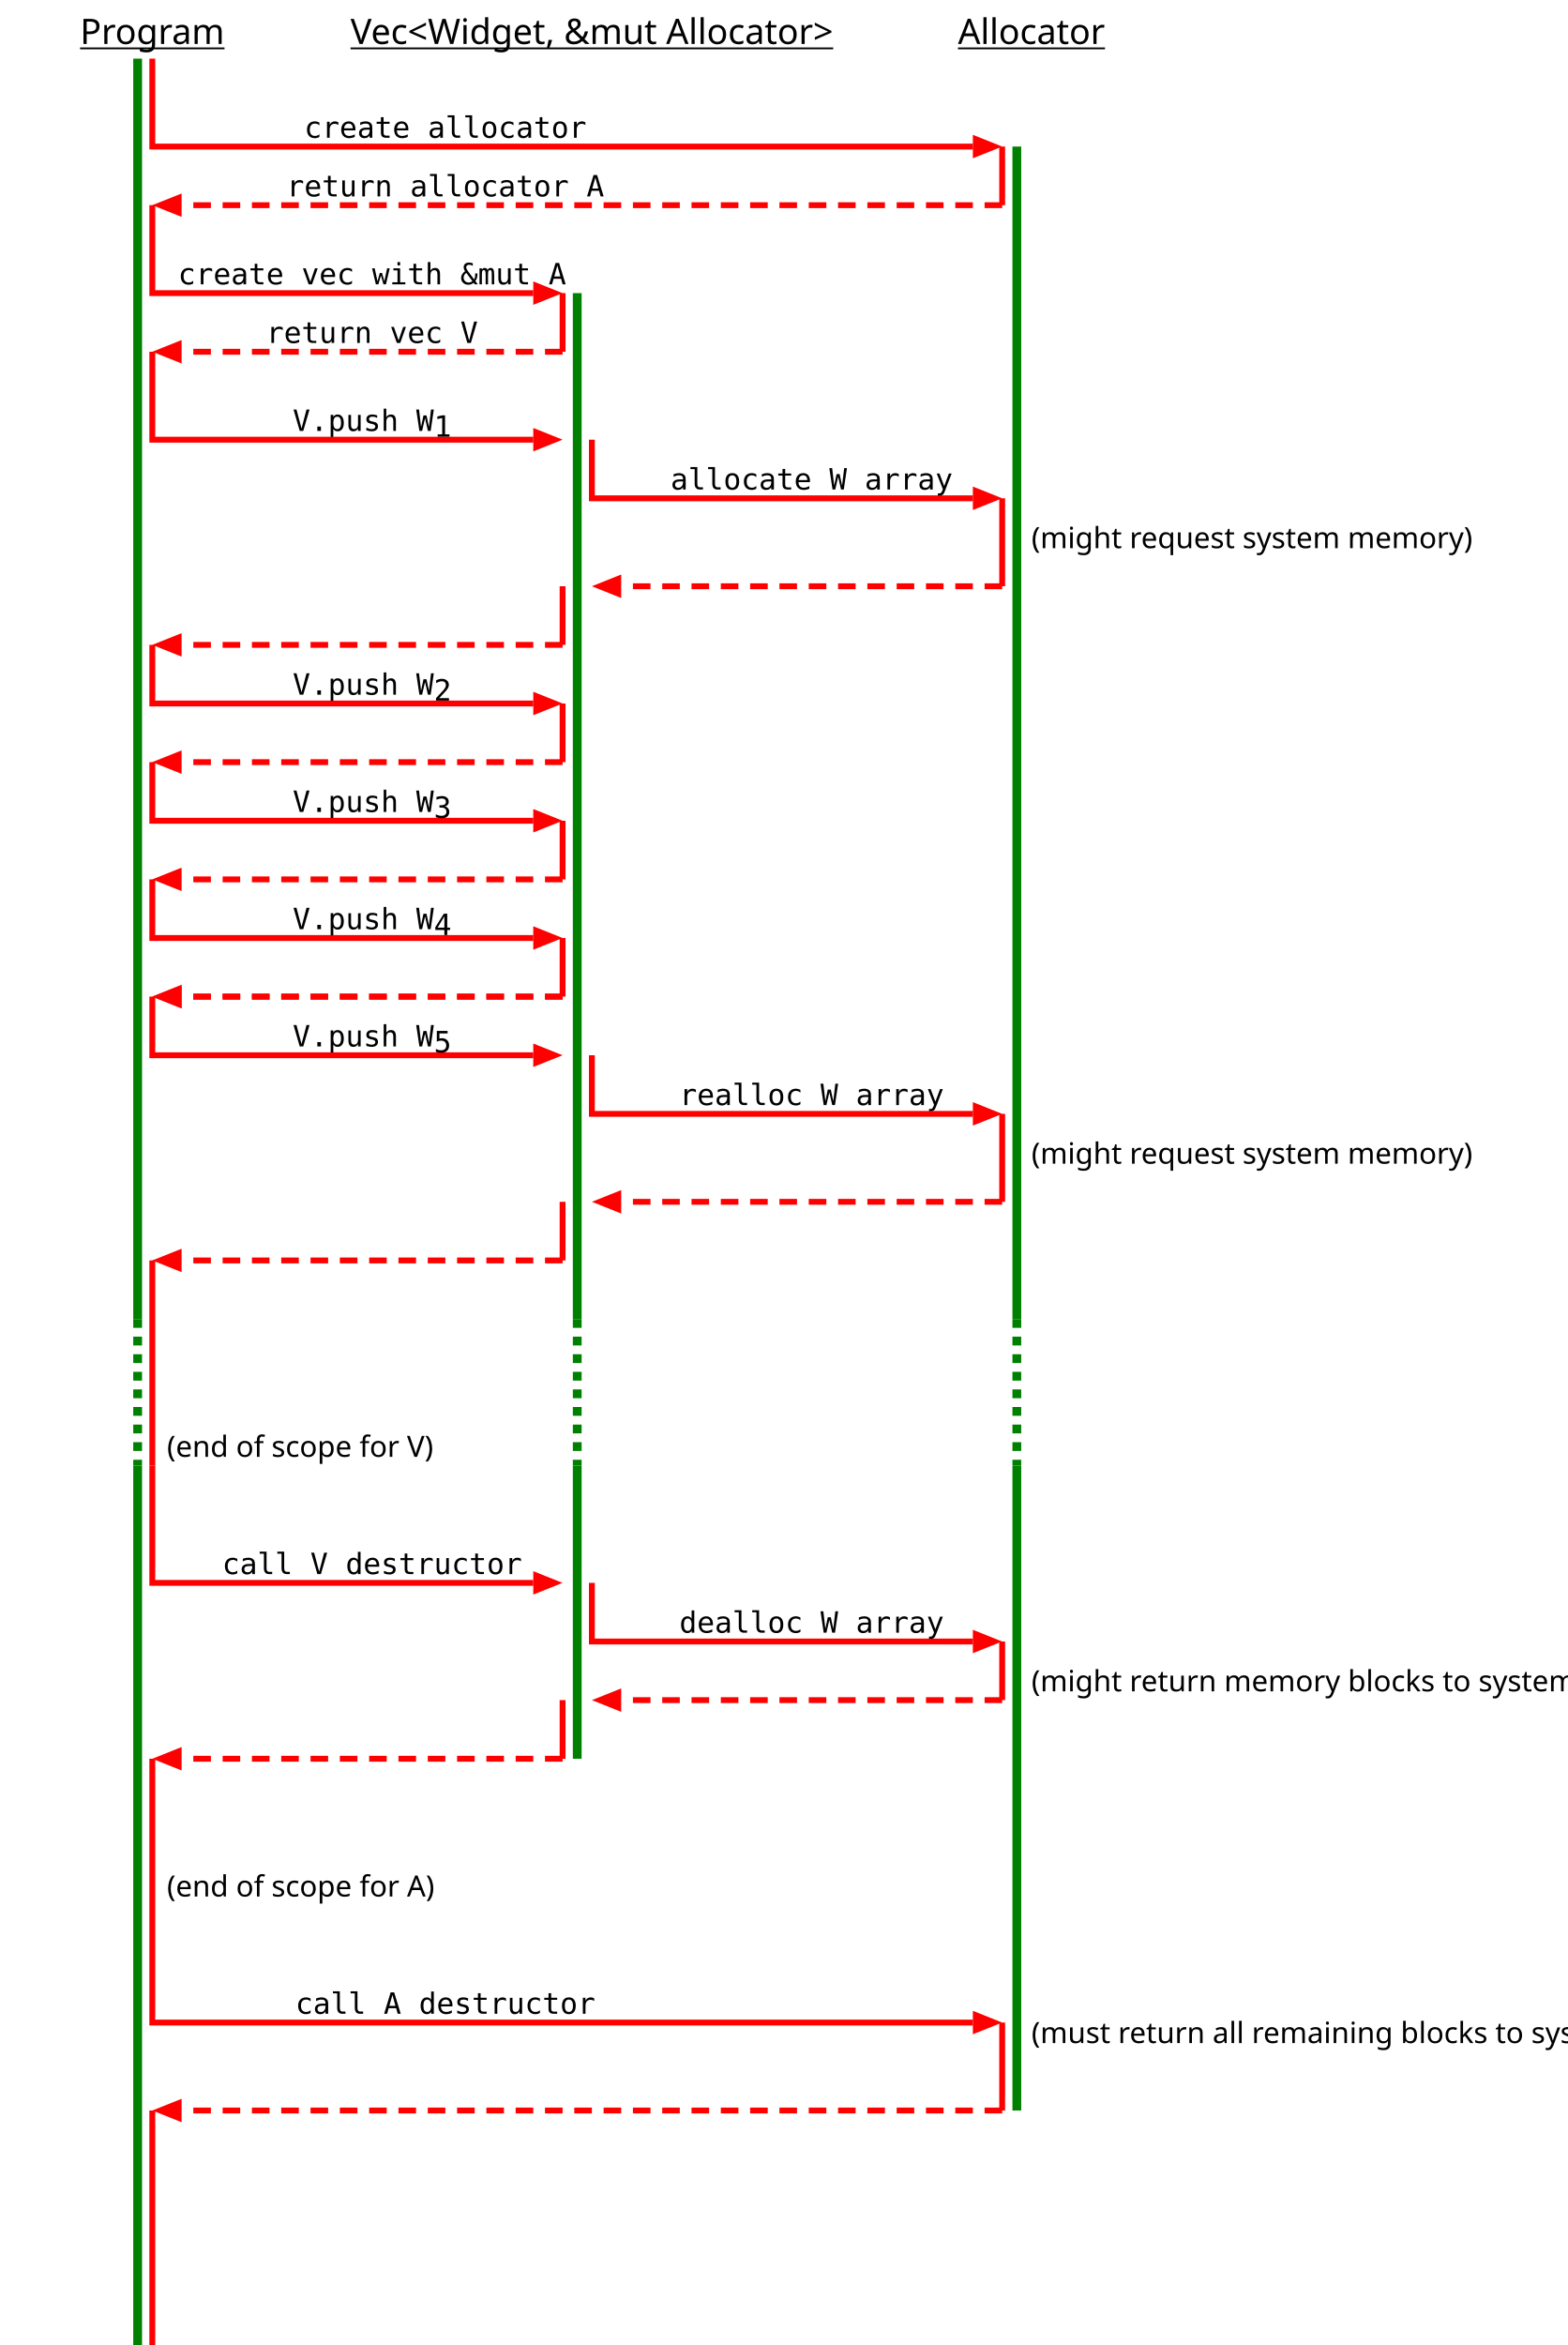
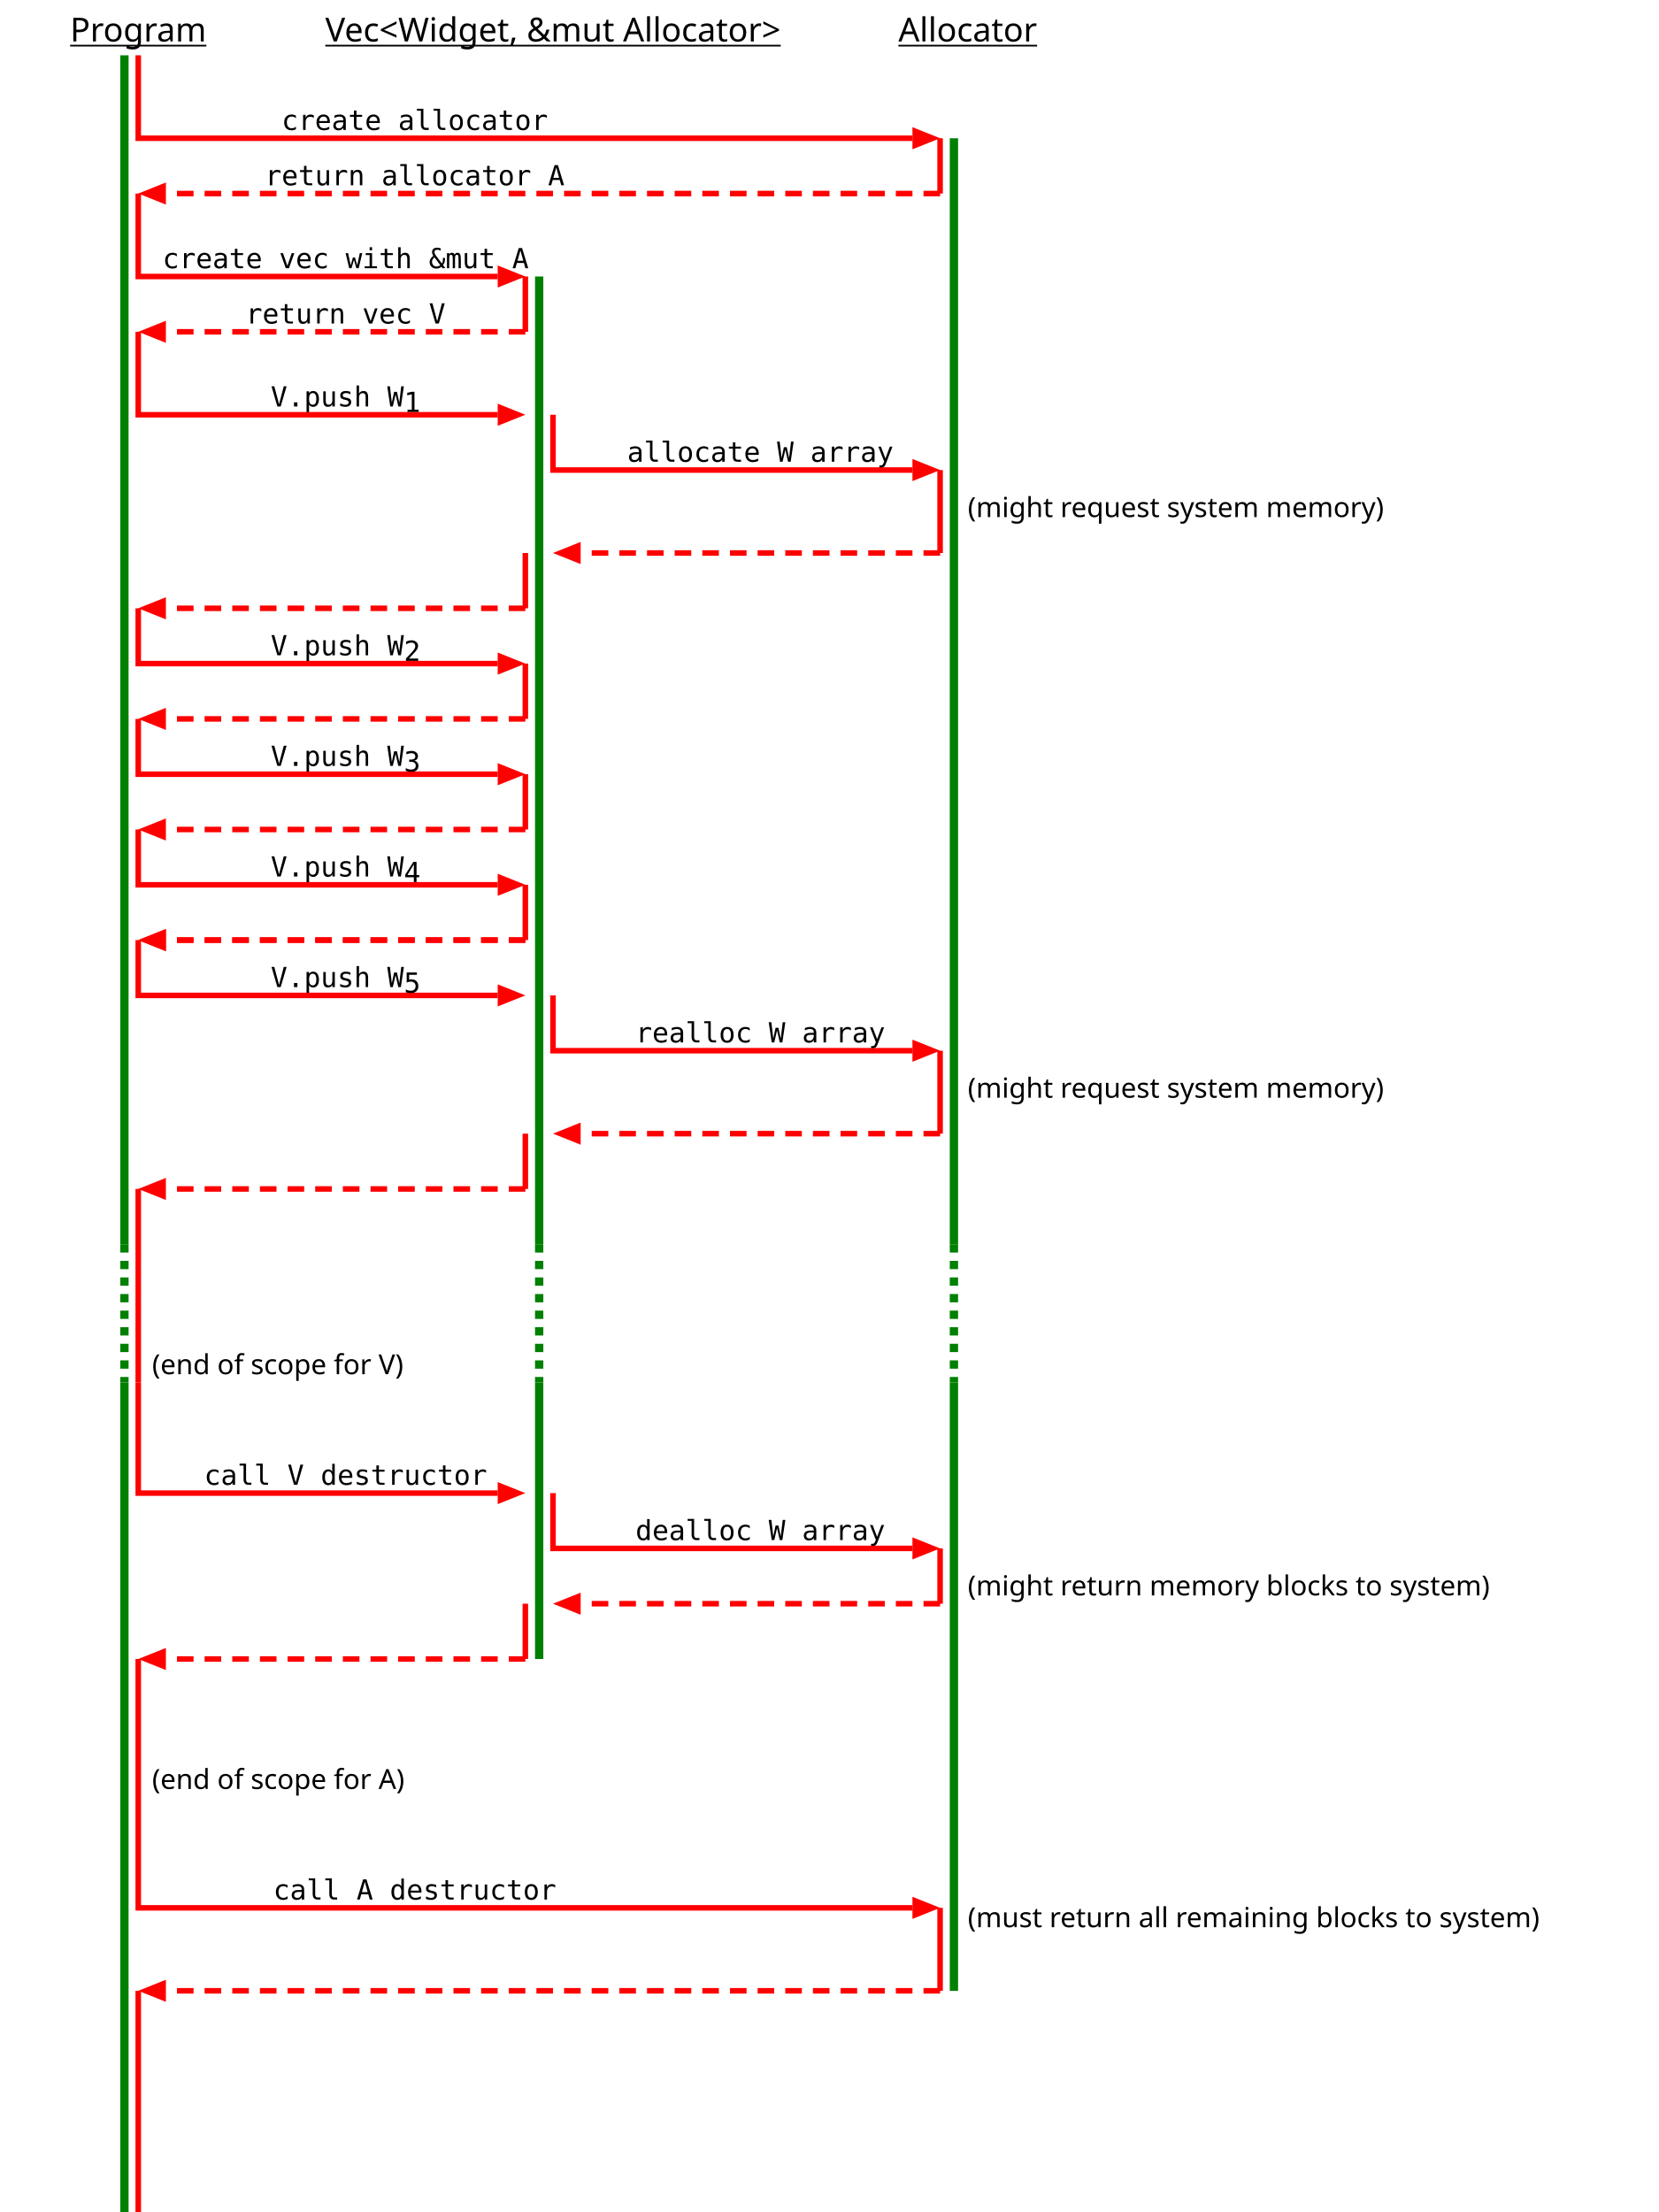
- <svg xmlns="http://www.w3.org/2000/svg" id="demo_svg_defs" height="800" width="100%">
+ <svg xmlns="http://www.w3.org/2000/svg" id="demo_svg_defs" height="800" width="600">
  <defs>
    <pattern id="grid_cell" width="10" height="10" patternUnits="userSpaceOnUse">
      <path d="M 0,0 v10 h10" fill="none" stroke="#aaa" stroke-width="1" />
    </pattern>
    <pattern id="grid" width="100" height="100" patternUnits="userSpaceOnUse">
      <path d="M 0,0 v100 h100 v-100 z" stroke="#555" stroke-width="1" fill="url(#grid_cell)" />
    </pattern>
    <marker id="arrow" markerWidth="10" markerHeight="10" refX="0" refY="2" orient="auto" markerUnits="strokeWidth">
      <path d="M0,0 L0,4 L5,2 z" fill="#f00" />
    </marker>
  </defs>
  <text font-family="sans-serif" font-size="12" text-anchor="middle" x="50" y="20" dy="-5" text-decoration="underline">Program</text>
  <text font-family="sans-serif" font-size="12" text-anchor="middle" x="200" y="20" dy="-5" text-decoration="underline">Vec&lt;Widget, &amp;mut Allocator&gt;</text>
  <text font-family="sans-serif" font-size="12" text-anchor="middle" x="350" y="20" dy="-5" text-decoration="underline">Allocator</text>
  <path d="M 45,20 V 450" stroke="green" fill="none" stroke-width="3" />
  <path d="M 345,50 V 450" stroke="green" fill="none" stroke-width="3" />
  <path d="M 195,100 V 450" stroke="green" fill="none" stroke-width="3" />
  <path d="M 50,20 V50 h 280" stroke="red" fill="none" stroke-width="2" marker-end="url(#arrow)" />
  <text font-family="monospace" font-size="10" text-anchor="middle" x="150" y="50" dy="-3">create allocator</text>
  <path d="M 340,50 v 20" stroke="red" fill="none" stroke-width="2" />
  <path d="M 340,70 h -280" stroke="red" fill="none" stroke-width="2" marker-end="url(#arrow)" stroke-dasharray="6,4" />
  <text font-family="monospace" font-size="10" text-anchor="middle" x="150" y="70" dy="-3">return allocator A</text>
  <text font-family="monospace" font-size="10" text-anchor="middle" x="125" y="100" dy="-3">create vec with &amp;mut A</text>
  <path d="M 50,70 V100 h 130" stroke="red" fill="none" stroke-width="2" marker-end="url(#arrow)" />
  <path d="M 190,100 v 20" stroke="red" fill="none" stroke-width="2" />
  <path d="M 190,120 h -130" stroke="red" fill="none" stroke-width="2" marker-end="url(#arrow)" stroke-dasharray="6,4" />
  <text font-family="monospace" font-size="10" text-anchor="middle" x="125" y="120" dy="-3">return vec V</text>
  <path d="M 50,120 V150 h 130" stroke="red" fill="none" stroke-width="2" marker-end="url(#arrow)" />
  <text font-family="monospace" font-size="10" text-anchor="middle" x="125" y="150" dy="-3">V.push W<tspan dy="2">1</tspan>
  </text>
  <path d="M 200,150 V170 h 130" stroke="red" fill="none" stroke-width="2" marker-end="url(#arrow)" />
  <text font-family="monospace" font-size="10" text-anchor="middle" x="275" y="170" dy="-3">allocate W array</text>
  <text font-family="sans-serif" font-size="10" text-anchor="left" x="350" y="190" dy="-3">(might request system memory)</text>
  <path d="M 340,170 v 30" stroke="red" fill="none" stroke-width="2" />
  <path d="M 340,200 h -130" stroke="red" fill="none" stroke-width="2" marker-end="url(#arrow)" stroke-dasharray="6,4" />
  <path d="M 190,200 v 20" stroke="red" fill="none" stroke-width="2" />
  <path d="M 190,220 h -130" stroke="red" fill="none" stroke-width="2" marker-end="url(#arrow)" stroke-dasharray="6,4" />
  <path d="M 50,220 v20 h 130" stroke="red" fill="none" stroke-width="2" marker-end="url(#arrow)" />
  <text font-family="monospace" font-size="10" text-anchor="middle" x="125" y="240" dy="-3">V.push W<tspan dy="2">2</tspan>
  </text>
  <path d="M 190,240 v 20" stroke="red" fill="none" stroke-width="2" />
  <path d="M 190,260 h -130" stroke="red" fill="none" stroke-width="2" marker-end="url(#arrow)" stroke-dasharray="6,4" />
  <path d="M 50,260 v20 h 130" stroke="red" fill="none" stroke-width="2" marker-end="url(#arrow)" />
  <text font-family="monospace" font-size="10" text-anchor="middle" x="125" y="280" dy="-3">V.push W<tspan dy="2">3</tspan>
  </text>
  <path d="M 190,280 v 20" stroke="red" fill="none" stroke-width="2" />
  <path d="M 190,300 h -130" stroke="red" fill="none" stroke-width="2" marker-end="url(#arrow)" stroke-dasharray="6,4" />
  <path d="M 50,300 v20 h 130" stroke="red" fill="none" stroke-width="2" marker-end="url(#arrow)" />
  <text font-family="monospace" font-size="10" text-anchor="middle" x="125" y="320" dy="-3">V.push W<tspan dy="2">4</tspan>
  </text>
  <path d="M 190,320 v 20" stroke="red" fill="none" stroke-width="2" />
  <path d="M 190,340 h -130" stroke="red" fill="none" stroke-width="2" marker-end="url(#arrow)" stroke-dasharray="6,4" />
  <path d="M 50,340 v20 h 130" stroke="red" fill="none" stroke-width="2" marker-end="url(#arrow)" />
  <text font-family="monospace" font-size="10" text-anchor="middle" x="125" y="360" dy="-3">V.push W<tspan dy="2">5</tspan>
  </text>
  <path d="M 200,360 v20 h 130" stroke="red" fill="none" stroke-width="2" marker-end="url(#arrow)" />
  <text font-family="monospace" font-size="10" text-anchor="middle" x="275" y="380" dy="-3">realloc W array</text>
  <text font-family="sans-serif" font-size="10" text-anchor="left" x="350" y="400" dy="-3">(might request system memory)</text>
  <path d="M 340,380 v 30" stroke="red" fill="none" stroke-width="2" />
  <path d="M 340,410 h -130" stroke="red" fill="none" stroke-width="2" marker-end="url(#arrow)" stroke-dasharray="6,4" />
  <path d="M 190,410 v 20" stroke="red" fill="none" stroke-width="2" />
  <path d="M 190,430 h -130" stroke="red" fill="none" stroke-width="2" marker-end="url(#arrow)" stroke-dasharray="6,4" />
  <path d="M 45,450 V 500" stroke="green" fill="none" stroke-width="3" stroke-dasharray="3,3" />
  <path d="M 345,450 V 500" stroke="green" fill="none" stroke-width="3" stroke-dasharray="3,3" />
  <path d="M 195,450 V 500" stroke="green" fill="none" stroke-width="3" stroke-dasharray="3,3" />
  <path d="M 195,500 v 100" stroke="green" fill="none" stroke-width="3" />
  <path d="M 45,500 v 300" stroke="green" fill="none" stroke-width="3" />
  <path d="M 345,500 V 720" stroke="green" fill="none" stroke-width="3" />
  <path d="M 50,430 V 500" stroke="red" fill="none" stroke-width="2" />
  <path d="M 190,340 h -130" stroke="red" fill="none" stroke-width="2" marker-end="url(#arrow)" stroke-dasharray="6,4" />
  <path d="M 50,500 v 40 h 130" stroke="red" fill="none" stroke-width="2" marker-end="url(#arrow)" />
  <text font-family="sans-serif" font-size="10" text-anchor="left" x="55" y="500" dy="-3">(end of scope for V)</text>
  <text font-family="monospace" font-size="10" text-anchor="middle" x="125" y="540" dy="-3">call V destructor</text>
  <path d="M 200,540 v20 h 130" stroke="red" fill="none" stroke-width="2" marker-end="url(#arrow)" />
  <text font-family="monospace" font-size="10" text-anchor="middle" x="275" y="560" dy="-3">dealloc W array</text>
  <text font-family="sans-serif" font-size="10" text-anchor="left" x="350" y="580" dy="-3">(might return memory blocks to system)</text>
  <path d="M 340,560 v 20" stroke="red" fill="none" stroke-width="2" />
  <path d="M 340,580 h -130" stroke="red" fill="none" stroke-width="2" marker-end="url(#arrow)" stroke-dasharray="6,4" />
  <path d="M 190,580 v 20" stroke="red" fill="none" stroke-width="2" />
  <path d="M 190,600 h -130" stroke="red" fill="none" stroke-width="2" marker-end="url(#arrow)" stroke-dasharray="6,4" />
  <text font-family="sans-serif" font-size="10" text-anchor="left" x="55" y="650" dy="-3">(end of scope for A)</text>
  <path d="M 50,600 v 90 h 280" stroke="red" fill="none" stroke-width="2" marker-end="url(#arrow)" />
  <text font-family="monospace" font-size="10" text-anchor="middle" x="150" y="690" dy="-3">call A destructor</text>
  <text font-family="sans-serif" font-size="10" text-anchor="left" x="350" y="700" dy="-3">(must return all remaining blocks to system)</text>
  <path d="M 340,690 v 30" stroke="red" fill="none" stroke-width="2" />
  <path d="M 340,720 h -280" stroke="red" fill="none" stroke-width="2" marker-end="url(#arrow)" stroke-dasharray="6,4" />
  <path d="M 50,720 V 800" stroke="red" fill="none" stroke-width="2" />
</svg>
